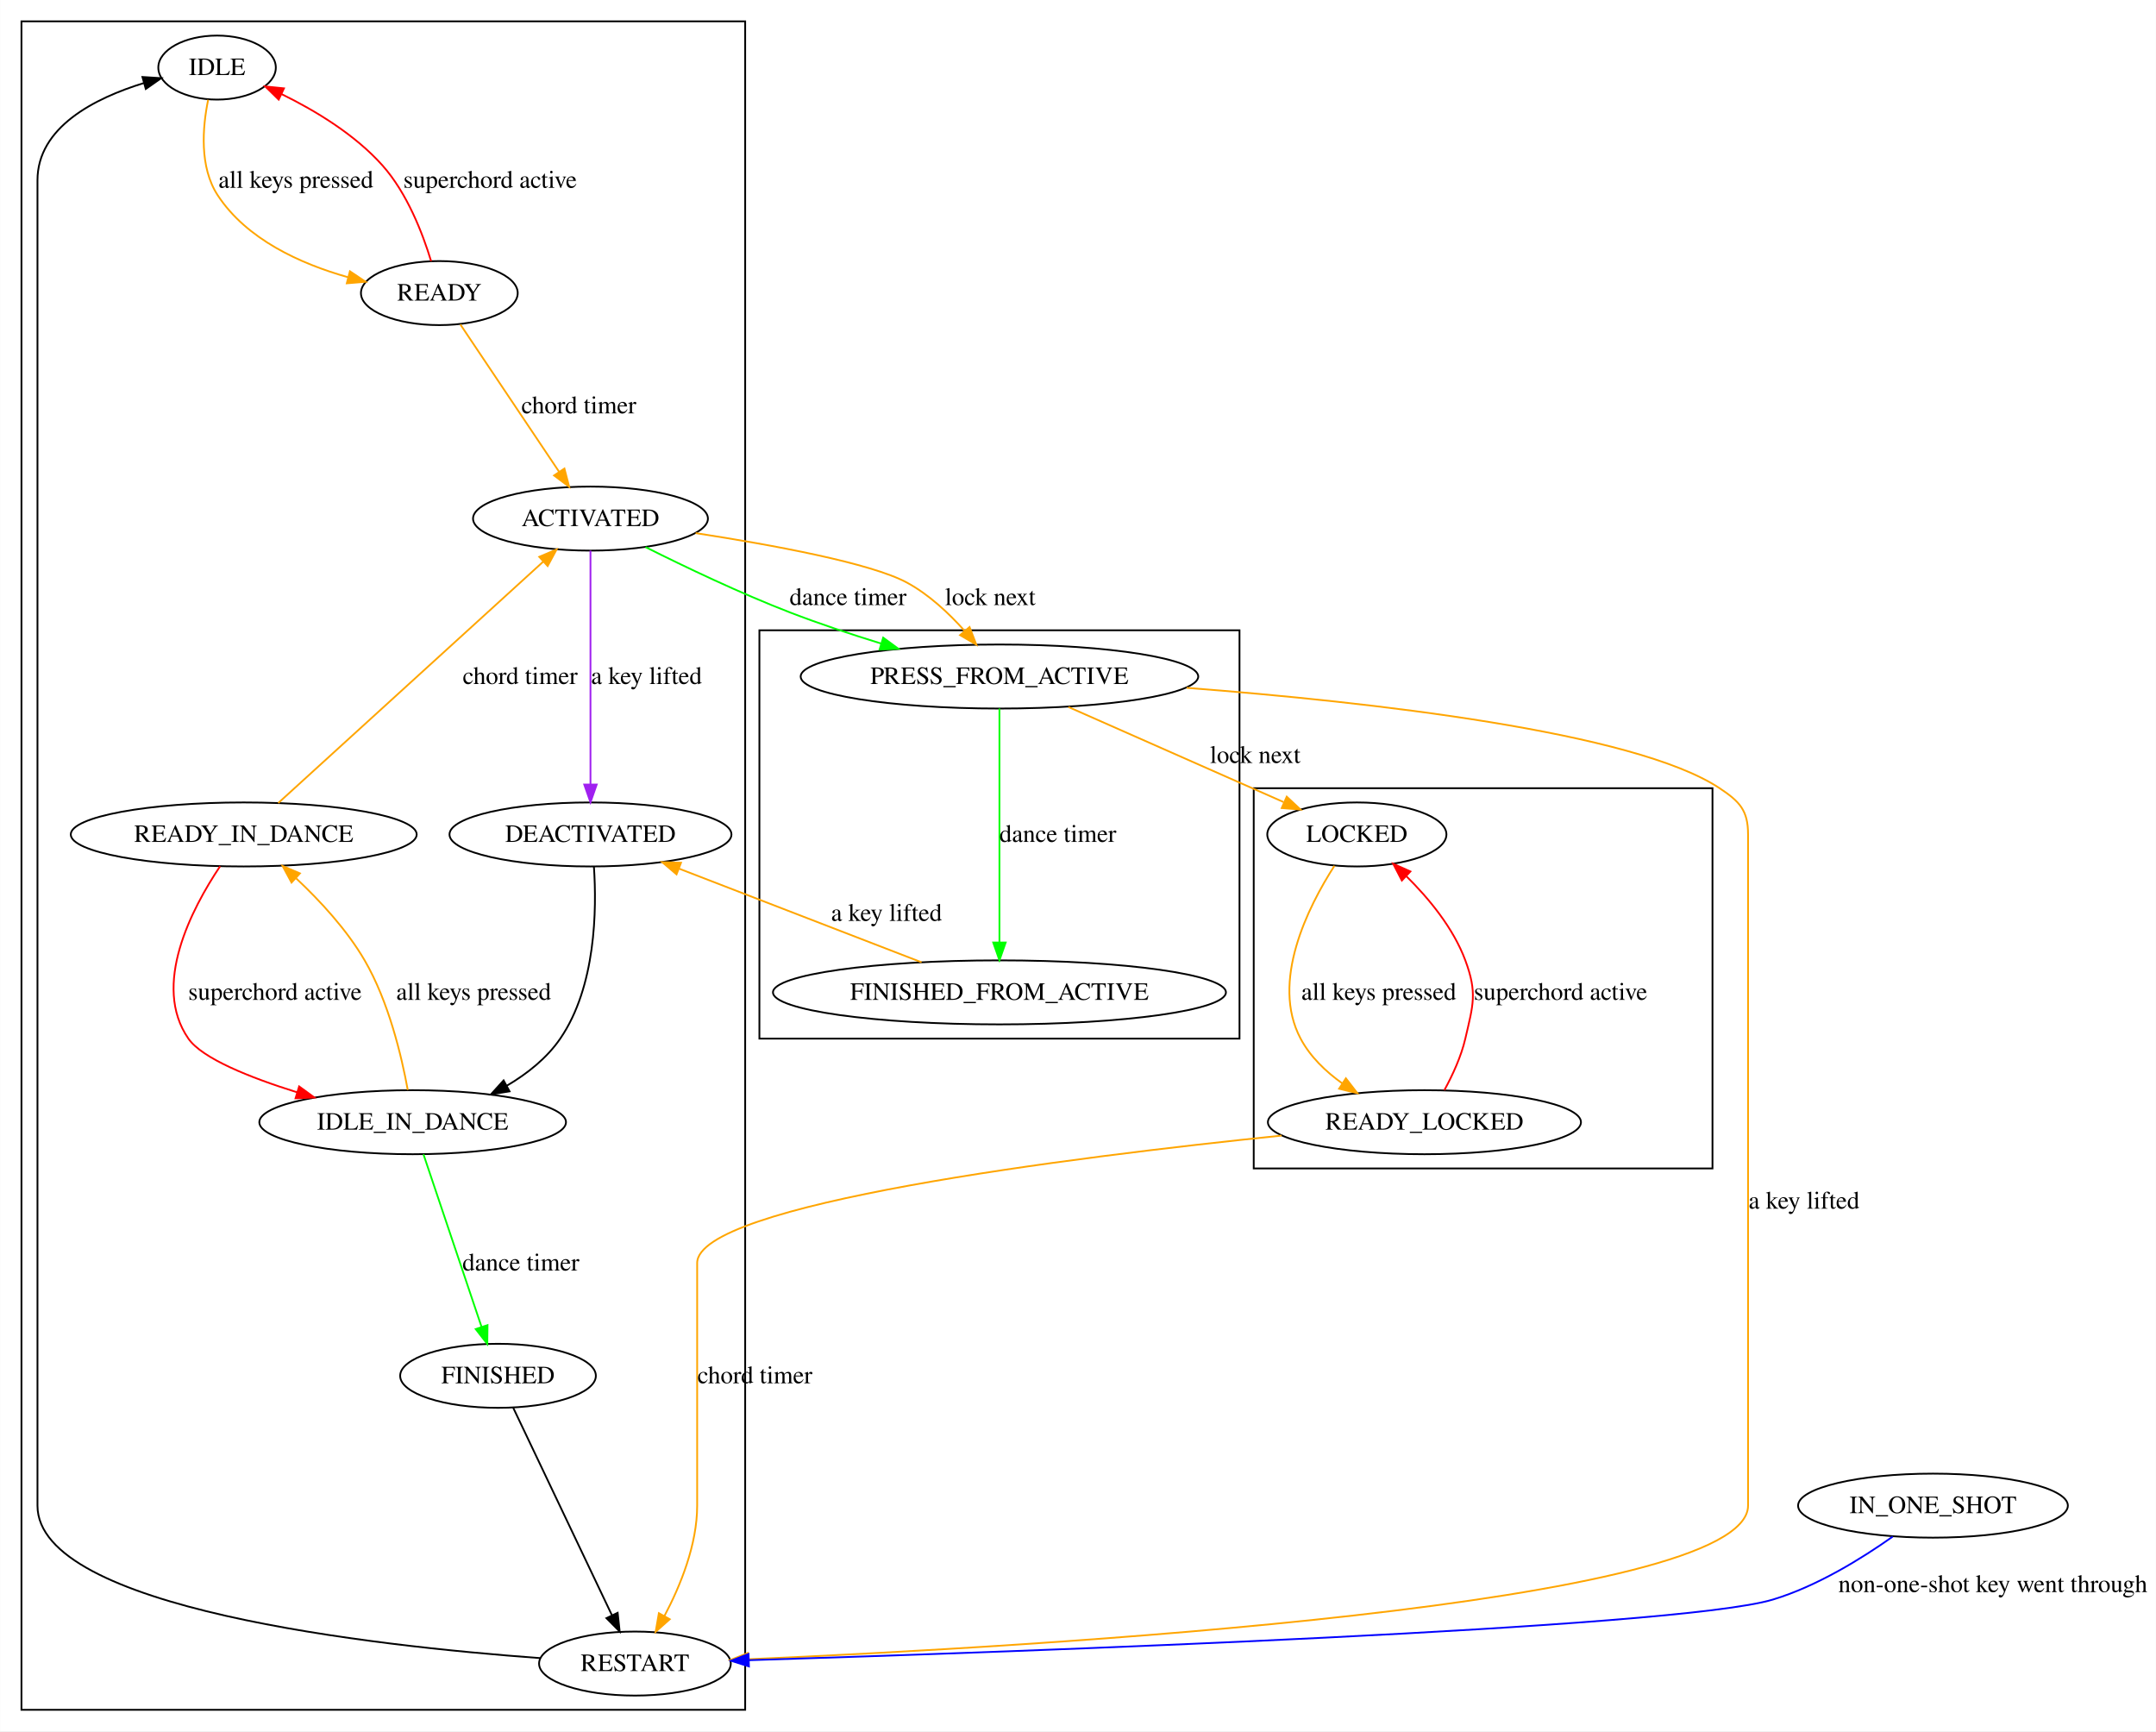
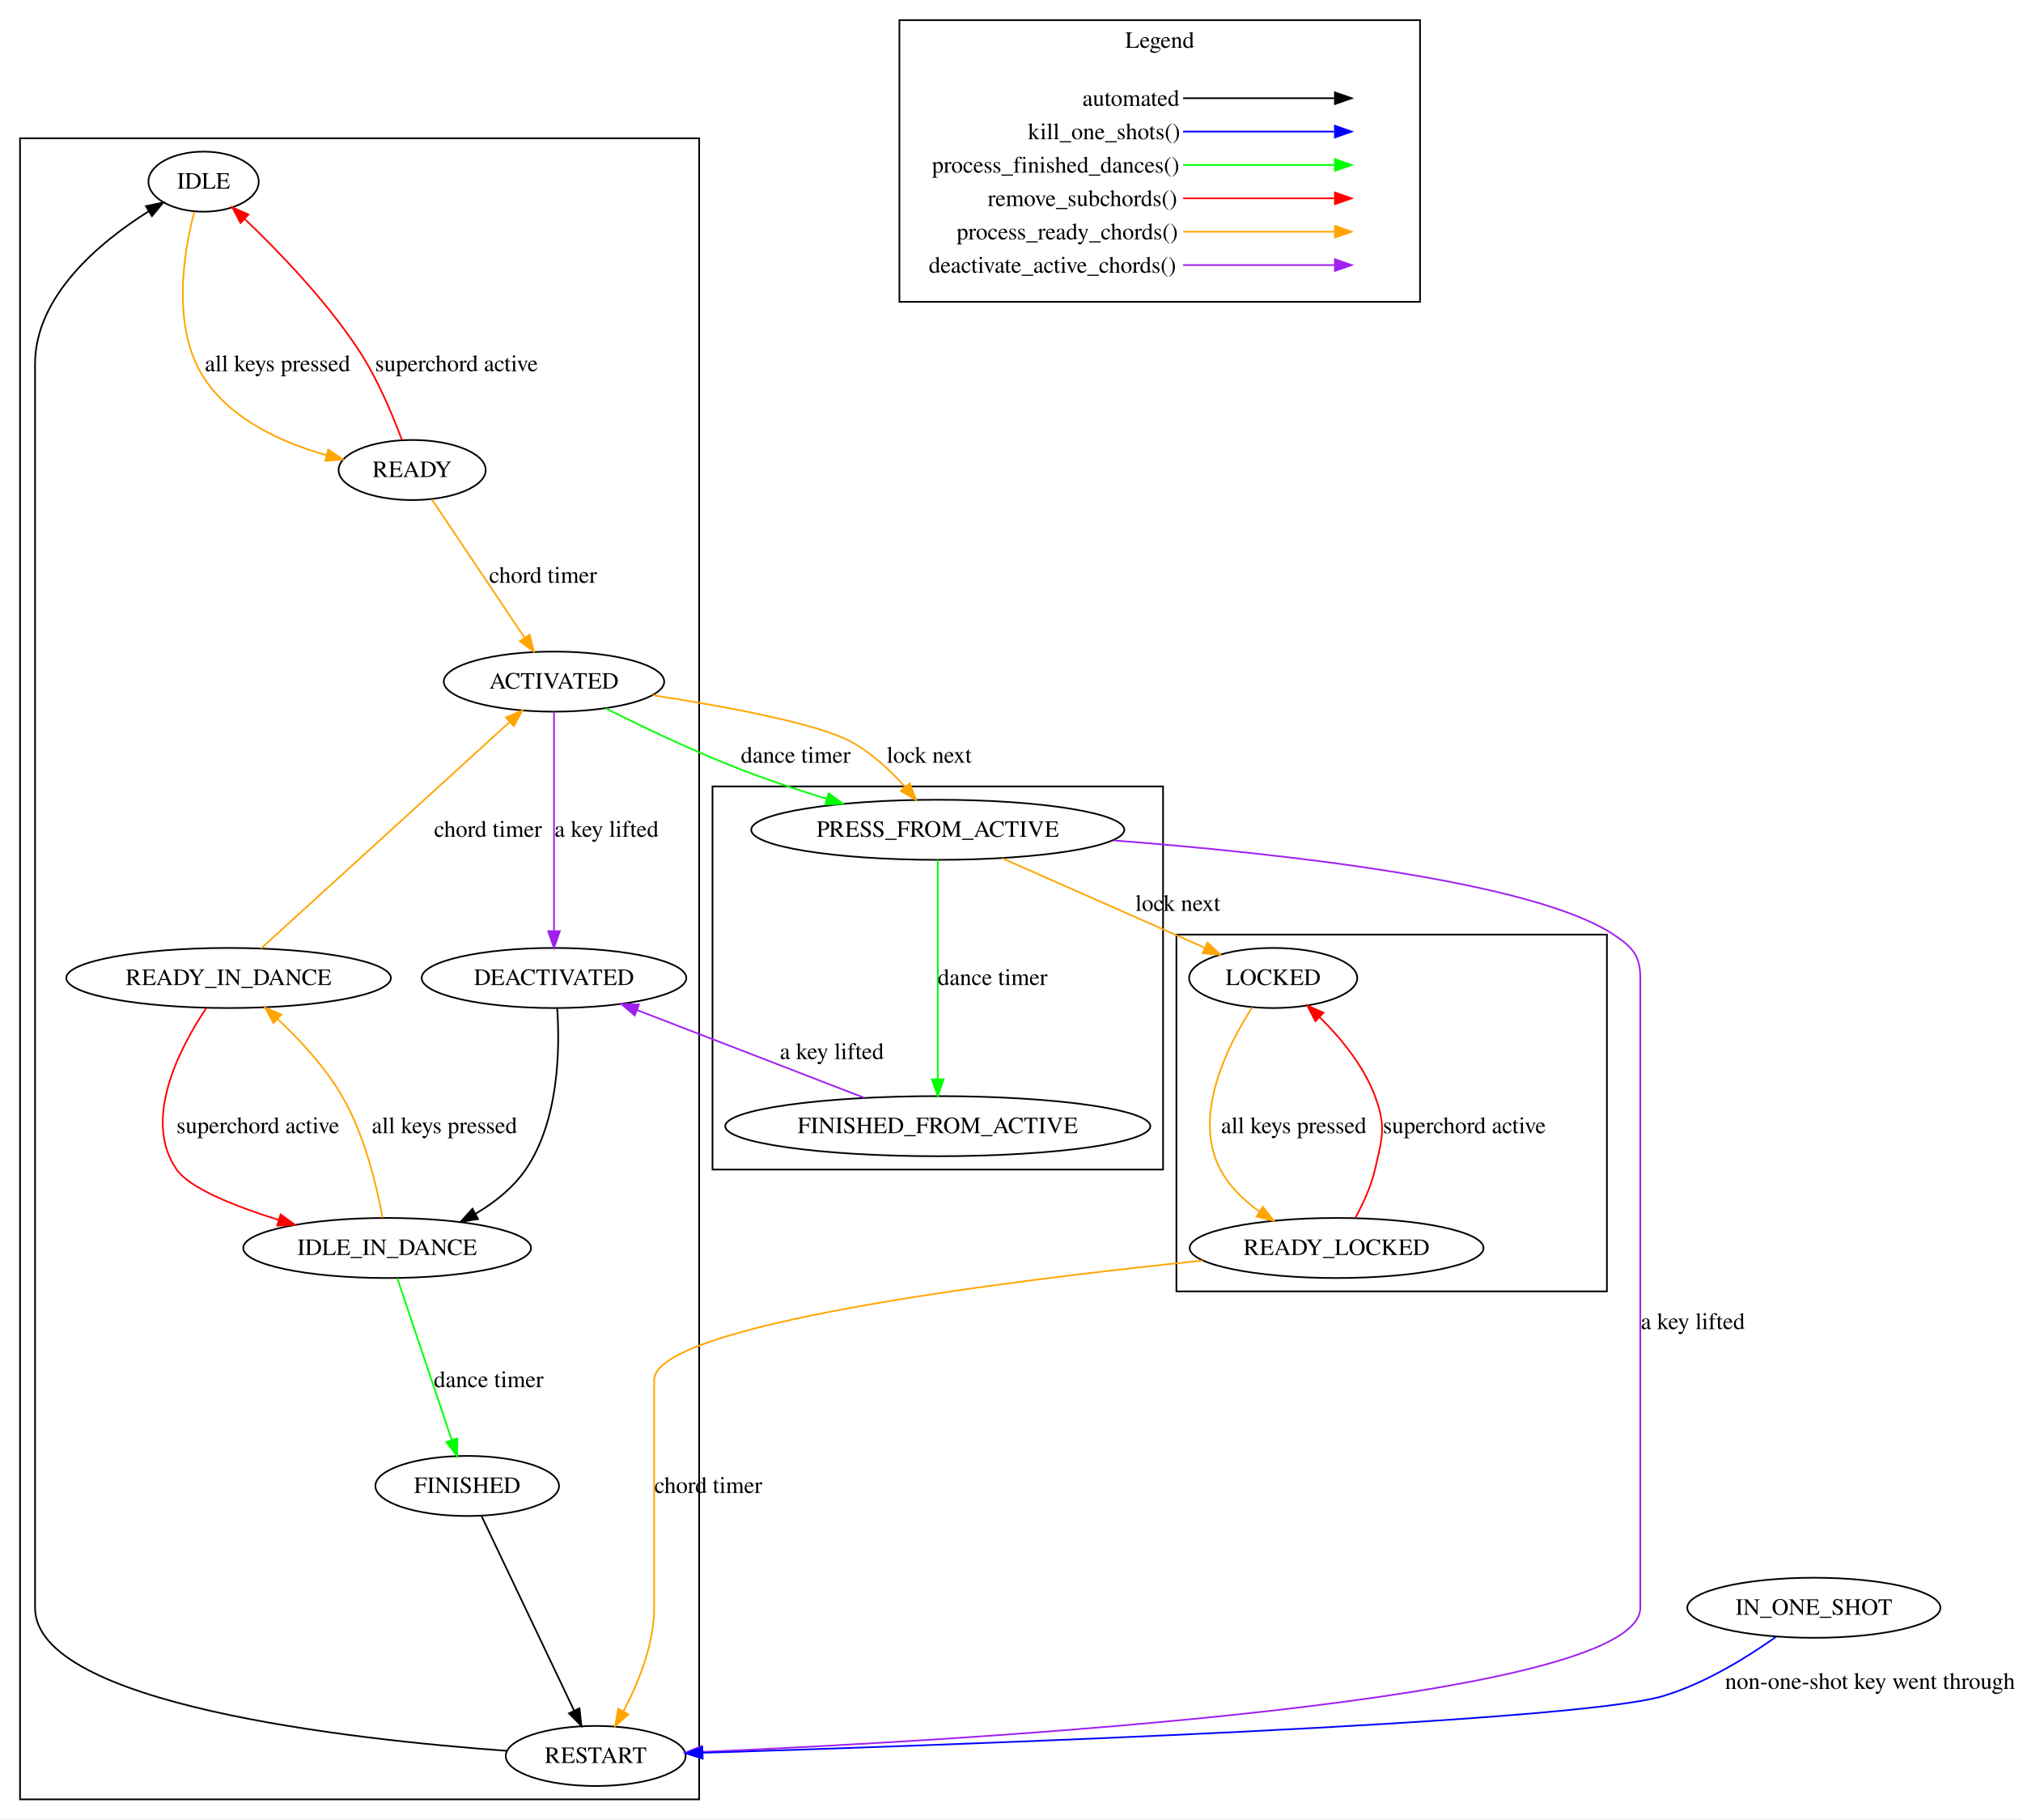
- <svg xmlns="http://www.w3.org/2000/svg" width="1212pt" height="973pt" viewBox="0.00 0.00 1212.35 973.40">
-   <g id="graph0" class="graph" transform="scale(1 1) rotate(0) translate(4 969.4)">
-     <polygon fill="#ffffff" stroke="transparent" points="-4,4 -4,-969.4 1208.349,-969.4 1208.349,4 -4,4" />
+ <svg xmlns="http://www.w3.org/2000/svg" width="1212pt" height="1090pt" viewBox="0.00 0.00 1212.35 1090.20">
+   <g id="graph0" class="graph" transform="scale(1 1) rotate(0) translate(4 1086.2)">
+     <polygon fill="#ffffff" stroke="transparent" points="-4,4 -4,-1086.2 1208.349,-1086.2 1208.349,4 -4,4" />
    <g id="clust1" class="cluster">
-       <polygon fill="none" stroke="#000000" points="8,-8 8,-957.4 415,-957.4 415,-8 8,-8" />
+       <polygon fill="none" stroke="#000000" points="8,-8 8,-1003.4 415,-1003.4 415,-8 8,-8" />
    </g>
    <g id="clust3" class="cluster">
      <polygon fill="none" stroke="#000000" points="423,-385.4 423,-615 693,-615 693,-385.4 423,-385.4" />
    </g>
    <g id="clust4" class="cluster">
      <polygon fill="none" stroke="#000000" points="701,-312.4 701,-526.2 959,-526.2 959,-312.4 701,-312.4" />
    </g>
+     <g id="clust5" class="cluster">
+       <polygon fill="none" stroke="#000000" points="535,-905.4 535,-1074.2 847,-1074.2 847,-905.4 535,-905.4" />
+       <text text-anchor="middle" x="691" y="-1057.6" font-family="Times,serif" font-size="14.00" fill="#000000">Legend</text>
+     </g>
    <g id="node1" class="node">
-       <ellipse fill="none" stroke="#000000" cx="118" cy="-931.4" rx="33.043" ry="18" />
-       <text text-anchor="middle" x="118" y="-927.2" font-family="Times,serif" font-size="14.00" fill="#000000">IDLE</text>
+       <ellipse fill="none" stroke="#000000" cx="118" cy="-977.4" rx="33.043" ry="18" />
+       <text text-anchor="middle" x="118" y="-973.2" font-family="Times,serif" font-size="14.00" fill="#000000">IDLE</text>
    </g>
    <g id="node2" class="node">
      <ellipse fill="none" stroke="#000000" cx="243" cy="-804.6" rx="44.081" ry="18" />
      <text text-anchor="middle" x="243" y="-800.4" font-family="Times,serif" font-size="14.00" fill="#000000">READY</text>
    </g>
    <g id="edge12" class="edge">
-       <path fill="none" stroke="#ffa500" d="M112.99,-913.325C109.798,-897.788 107.98,-875.447 118.366,-859.6 134.632,-834.78 164.893,-821.078 191.523,-813.557" />
-       <polygon fill="#ffa500" stroke="#ffa500" points="192.713,-816.865 201.514,-810.967 190.956,-810.089 192.713,-816.865" />
+       <path fill="none" stroke="#ffa500" d="M112.423,-959.325C105.963,-934.612 98.553,-889.896 118.366,-859.6 134.608,-834.764 164.868,-821.061 191.504,-813.545" />
+       <polygon fill="#ffa500" stroke="#ffa500" points="192.695,-816.852 201.498,-810.956 190.94,-810.075 192.695,-816.852" />
      <text text-anchor="middle" x="162.317" y="-863.8" font-family="Times,serif" font-size="14.00" fill="#000000">all keys pressed</text>
    </g>
    <g id="edge8" class="edge">
-       <path fill="none" stroke="#ff0000" d="M238.375,-822.546C233.61,-838.211 224.893,-860.813 211,-876.4 195.518,-893.77 173.205,-907.22 154.315,-916.471" />
-       <polygon fill="#ff0000" stroke="#ff0000" points="152.652,-913.384 145.084,-920.798 155.624,-919.722 152.652,-913.384" />
-       <text text-anchor="middle" x="271.56" y="-863.8" font-family="Times,serif" font-size="14.00" fill="#000000">superchord active</text>
+       <path fill="none" stroke="#ff0000" d="M236.87,-822.538C231.301,-837.585 222.248,-859.296 211,-876.4 191.373,-906.244 162.857,-935.757 142.584,-955.1" />
+       <polygon fill="#ff0000" stroke="#ff0000" points="140.139,-952.595 135.253,-961.995 144.935,-957.693 140.139,-952.595" />
+       <text text-anchor="middle" x="269.56" y="-863.8" font-family="Times,serif" font-size="14.00" fill="#000000">superchord active</text>
    </g>
    <g id="node3" class="node">
      <ellipse fill="none" stroke="#000000" cx="328" cy="-677.8" rx="66.051" ry="18" />
      <text text-anchor="middle" x="328" y="-673.6" font-family="Times,serif" font-size="14.00" fill="#000000">ACTIVATED</text>
    </g>
    <g id="edge15" class="edge">
      <path fill="none" stroke="#ffa500" d="M254.819,-786.969C269.201,-765.514 293.62,-729.087 310.261,-704.262" />
      <polygon fill="#ffa500" stroke="#ffa500" points="313.346,-705.945 316.007,-695.69 307.532,-702.048 313.346,-705.945" />
      <text text-anchor="middle" x="321.461" y="-737" font-family="Times,serif" font-size="14.00" fill="#000000">chord timer</text>
    </g>
    <g id="node4" class="node">
      <ellipse fill="none" stroke="#000000" cx="328" cy="-500.2" rx="79.292" ry="18" />
      <text text-anchor="middle" x="328" y="-496" font-family="Times,serif" font-size="14.00" fill="#000000">DEACTIVATED</text>
    </g>
    <g id="edge19" class="edge">
      <path fill="none" stroke="#a020f0" d="M328,-659.793C328,-628.812 328,-565.206 328,-528.335" />
      <polygon fill="#a020f0" stroke="#a020f0" points="331.5,-528.254 328,-518.254 324.5,-528.254 331.5,-528.254" />
      <text text-anchor="middle" x="359.488" y="-584.8" font-family="Times,serif" font-size="14.00" fill="#000000">a key lifted</text>
    </g>
    <g id="node9" class="node">
      <ellipse fill="none" stroke="#000000" cx="558" cy="-589" rx="111.797" ry="18" />
      <text text-anchor="middle" x="558" y="-584.8" font-family="Times,serif" font-size="14.00" fill="#000000">PRESS_FROM_ACTIVE</text>
    </g>
    <g id="edge5" class="edge">
      <path fill="none" stroke="#00ff00" d="M358.946,-661.788C381.217,-650.629 412.167,-635.856 440.309,-625 456.64,-618.7 474.572,-612.746 491.406,-607.561" />
      <polygon fill="#00ff00" stroke="#00ff00" points="492.617,-610.851 501.171,-604.6 490.586,-604.153 492.617,-610.851" />
      <text text-anchor="middle" x="472.845" y="-629.2" font-family="Times,serif" font-size="14.00" fill="#000000">dance timer</text>
    </g>
    <g id="edge17" class="edge">
      <path fill="none" stroke="#ffa500" d="M387.14,-669.642C430.712,-662.928 485.761,-652.759 506,-641.8 518.319,-635.129 529.567,-624.58 538.425,-614.659" />
      <polygon fill="#ffa500" stroke="#ffa500" points="541.188,-616.812 544.992,-606.924 535.852,-612.282 541.188,-616.812" />
      <text text-anchor="middle" x="552.855" y="-629.2" font-family="Times,serif" font-size="14.00" fill="#000000">lock next</text>
    </g>
    <g id="node5" class="node">
      <ellipse fill="none" stroke="#000000" cx="228" cy="-338.4" rx="86.237" ry="18" />
      <text text-anchor="middle" x="228" y="-334.2" font-family="Times,serif" font-size="14.00" fill="#000000">IDLE_IN_DANCE</text>
    </g>
    <g id="edge3" class="edge">
      <path fill="none" stroke="#000000" d="M329.934,-482.141C331.573,-457.937 331.06,-414.641 311,-385.4 303.46,-374.41 292.458,-365.684 280.915,-358.886" />
      <polygon fill="#000000" stroke="#000000" points="282.488,-355.758 272.031,-354.057 279.145,-361.908 282.488,-355.758" />
    </g>
    <g id="node6" class="node">
      <ellipse fill="none" stroke="#000000" cx="133" cy="-500.2" rx="97.274" ry="18" />
      <text text-anchor="middle" x="133" y="-496" font-family="Times,serif" font-size="14.00" fill="#000000">READY_IN_DANCE</text>
    </g>
    <g id="edge13" class="edge">
      <path fill="none" stroke="#ffa500" d="M225.246,-356.51C221.759,-375.637 214.506,-406.181 201,-429.4 190.972,-446.641 175.901,-462.915 162.494,-475.503" />
      <polygon fill="#ffa500" stroke="#ffa500" points="159.882,-473.148 154.843,-482.468 164.594,-478.324 159.882,-473.148" />
      <text text-anchor="middle" x="262.317" y="-407.2" font-family="Times,serif" font-size="14.00" fill="#000000">all keys pressed</text>
    </g>
    <g id="node7" class="node">
      <ellipse fill="none" stroke="#000000" cx="276" cy="-195.8" rx="55.032" ry="18" />
      <text text-anchor="middle" x="276" y="-191.6" font-family="Times,serif" font-size="14.00" fill="#000000">FINISHED</text>
    </g>
    <g id="edge6" class="edge">
      <path fill="none" stroke="#00ff00" d="M234.079,-320.34C242.302,-295.91 257.047,-252.107 266.676,-223.501" />
      <polygon fill="#00ff00" stroke="#00ff00" points="270.097,-224.308 269.97,-213.714 263.463,-222.075 270.097,-224.308" />
      <text text-anchor="middle" x="288.845" y="-255" font-family="Times,serif" font-size="14.00" fill="#000000">dance timer</text>
    </g>
    <g id="edge16" class="edge">
      <path fill="none" stroke="#ffa500" d="M152.419,-517.886C187.551,-549.884 261.704,-617.419 301.474,-653.641" />
      <polygon fill="#ffa500" stroke="#ffa500" points="299.197,-656.302 308.947,-660.448 303.911,-651.126 299.197,-656.302" />
      <text text-anchor="middle" x="288.461" y="-584.8" font-family="Times,serif" font-size="14.00" fill="#000000">chord timer</text>
    </g>
    <g id="edge9" class="edge">
      <path fill="none" stroke="#ff0000" d="M119.708,-482.319C103.632,-458.318 81.148,-415.251 101.88,-385.4 109.596,-374.29 136.131,-363.615 162.883,-355.255" />
      <polygon fill="#ff0000" stroke="#ff0000" points="164.155,-358.527 172.714,-352.283 162.129,-351.827 164.155,-358.527" />
      <text text-anchor="middle" x="150.56" y="-407.2" font-family="Times,serif" font-size="14.00" fill="#000000">superchord active</text>
    </g>
    <g id="node8" class="node">
      <ellipse fill="none" stroke="#000000" cx="353" cy="-34" rx="53.91" ry="18" />
      <text text-anchor="middle" x="353" y="-29.8" font-family="Times,serif" font-size="14.00" fill="#000000">RESTART</text>
    </g>
    <g id="edge1" class="edge">
      <path fill="none" stroke="#000000" d="M284.534,-177.866C298.006,-149.559 324.286,-94.336 340.079,-61.15" />
      <polygon fill="#000000" stroke="#000000" points="343.29,-62.548 344.427,-52.014 336.97,-59.54 343.29,-62.548" />
    </g>
    <g id="edge2" class="edge">
-       <path fill="none" stroke="#000000" d="M299.76,-37.069C205.017,-43.998 17,-65.028 17,-122.8 17,-868 17,-868 17,-868 17,-897.817 48.966,-914.15 76.931,-922.735" />
-       <polygon fill="#000000" stroke="#000000" points="76.022,-926.115 86.597,-925.458 77.92,-919.378 76.022,-926.115" />
+       <path fill="none" stroke="#000000" d="M299.76,-37.069C205.017,-43.998 17,-65.028 17,-122.8 17,-868 17,-868 17,-868 17,-908.879 55.541,-941 85.007,-959.584" />
+       <polygon fill="#000000" stroke="#000000" points="83.441,-962.727 93.808,-964.911 87.066,-956.739 83.441,-962.727" />
    </g>
    <g id="edge20" class="edge">
-       <path fill="none" stroke="#ffa500" d="M663.255,-582.644C766.487,-574.669 915.146,-557.998 963,-526.2 974.301,-518.691 979,-513.768 979,-500.2 979,-500.2 979,-500.2 979,-122.8 979,-66.443 576.143,-43.36 416.781,-36.433" />
-       <polygon fill="#ffa500" stroke="#ffa500" points="416.783,-32.93 406.643,-36 416.485,-39.924 416.783,-32.93" />
+       <path fill="none" stroke="#a020f0" d="M663.255,-582.644C766.487,-574.669 915.146,-557.998 963,-526.2 974.301,-518.691 979,-513.768 979,-500.2 979,-500.2 979,-500.2 979,-122.8 979,-66.443 576.143,-43.36 416.781,-36.433" />
+       <polygon fill="#a020f0" stroke="#a020f0" points="416.783,-32.93 406.643,-36 416.485,-39.924 416.783,-32.93" />
      <text text-anchor="middle" x="1010.488" y="-289.8" font-family="Times,serif" font-size="14.00" fill="#000000">a key lifted</text>
    </g>
    <g id="node10" class="node">
      <ellipse fill="none" stroke="#000000" cx="558" cy="-411.4" rx="127.367" ry="18" />
      <text text-anchor="middle" x="558" y="-407.2" font-family="Times,serif" font-size="14.00" fill="#000000">FINISHED_FROM_ACTIVE</text>
    </g>
    <g id="edge7" class="edge">
      <path fill="none" stroke="#00ff00" d="M558,-570.993C558,-540.012 558,-476.406 558,-439.535" />
      <polygon fill="#00ff00" stroke="#00ff00" points="561.5,-439.454 558,-429.454 554.5,-439.454 561.5,-439.454" />
      <text text-anchor="middle" x="590.845" y="-496" font-family="Times,serif" font-size="14.00" fill="#000000">dance timer</text>
    </g>
    <g id="node11" class="node">
      <ellipse fill="none" stroke="#000000" cx="759" cy="-500.2" rx="50.38" ry="18" />
      <text text-anchor="middle" x="759" y="-496" font-family="Times,serif" font-size="14.00" fill="#000000">LOCKED</text>
    </g>
    <g id="edge18" class="edge">
      <path fill="none" stroke="#ffa500" d="M596.755,-571.879C631.478,-556.538 682.258,-534.104 717.73,-518.433" />
      <polygon fill="#ffa500" stroke="#ffa500" points="719.571,-521.446 727.303,-514.203 716.742,-515.043 719.571,-521.446" />
      <text text-anchor="middle" x="701.855" y="-540.4" font-family="Times,serif" font-size="14.00" fill="#000000">lock next</text>
    </g>
    <g id="edge21" class="edge">
-       <path fill="none" stroke="#ffa500" d="M514.191,-428.314C475.264,-443.343 418.399,-465.298 377.768,-480.985" />
-       <polygon fill="#ffa500" stroke="#ffa500" points="376.394,-477.764 368.326,-484.631 378.916,-484.294 376.394,-477.764" />
+       <path fill="none" stroke="#a020f0" d="M514.191,-428.314C475.264,-443.343 418.399,-465.298 377.768,-480.985" />
+       <polygon fill="#a020f0" stroke="#a020f0" points="376.394,-477.764 368.326,-484.631 378.916,-484.294 376.394,-477.764" />
      <text text-anchor="middle" x="494.488" y="-451.6" font-family="Times,serif" font-size="14.00" fill="#000000">a key lifted</text>
    </g>
    <g id="node12" class="node">
      <ellipse fill="none" stroke="#000000" cx="797" cy="-338.4" rx="88.044" ry="18" />
      <text text-anchor="middle" x="797" y="-334.2" font-family="Times,serif" font-size="14.00" fill="#000000">READY_LOCKED</text>
    </g>
    <g id="edge11" class="edge">
      <path fill="none" stroke="#ffa500" d="M746.404,-482.589C731.404,-459.262 710.386,-417.346 727.366,-385.4 732.766,-375.24 741.451,-366.878 750.883,-360.171" />
      <polygon fill="#ffa500" stroke="#ffa500" points="752.824,-363.084 759.301,-354.7 749.009,-357.215 752.824,-363.084" />
      <text text-anchor="middle" x="771.317" y="-407.2" font-family="Times,serif" font-size="14.00" fill="#000000">all keys pressed</text>
    </g>
    <g id="edge14" class="edge">
      <path fill="none" stroke="#ffa500" d="M716.683,-330.875C597.571,-318.614 388,-292.334 388,-259.2 388,-259.2 388,-259.2 388,-122.8 388,-100.849 378.628,-77.838 369.584,-60.742" />
      <polygon fill="#ffa500" stroke="#ffa500" points="372.58,-58.928 364.654,-51.897 366.465,-62.336 372.58,-58.928" />
      <text text-anchor="middle" x="420.461" y="-191.6" font-family="Times,serif" font-size="14.00" fill="#000000">chord timer</text>
    </g>
    <g id="edge10" class="edge">
      <path fill="none" stroke="#ff0000" d="M808.223,-356.427C812.847,-364.887 817.664,-375.311 820,-385.4 824.412,-404.452 826.808,-411.068 820,-429.4 813.248,-447.582 799.501,-464.221 786.764,-476.794" />
      <polygon fill="#ff0000" stroke="#ff0000" points="784.31,-474.297 779.442,-483.707 789.116,-479.387 784.31,-474.297" />
      <text text-anchor="middle" x="873.56" y="-407.2" font-family="Times,serif" font-size="14.00" fill="#000000">superchord active</text>
    </g>
    <g id="node13" class="node">
      <ellipse fill="none" stroke="#000000" cx="1083" cy="-122.8" rx="75.864" ry="18" />
      <text text-anchor="middle" x="1083" y="-118.6" font-family="Times,serif" font-size="14.00" fill="#000000">IN_ONE_SHOT</text>
    </g>
    <g id="edge4" class="edge">
      <path fill="none" stroke="#0000ff" d="M1060.369,-105.398C1042.975,-93.088 1017.798,-77.491 993,-70 938.945,-53.671 568.322,-40.605 417.07,-35.893" />
      <polygon fill="#0000ff" stroke="#0000ff" points="417.102,-32.392 406.998,-35.581 416.885,-39.389 417.102,-32.392" />
      <text text-anchor="middle" x="1116.674" y="-74.2" font-family="Times,serif" font-size="14.00" fill="#000000">non-one-shot key went through</text>
    </g>
+     <g id="node14" class="node">
+       <text text-anchor="start" x="644.684" y="-1022.8" font-family="Times,serif" font-size="14.00" fill="#000000">automated</text>
+       <text text-anchor="start" x="612.013" y="-1002.8" font-family="Times,serif" font-size="14.00" fill="#000000">kill_one_shots()</text>
+       <text text-anchor="start" x="554.51" y="-982.8" font-family="Times,serif" font-size="14.00" fill="#000000">process_finished_dances()</text>
+       <text text-anchor="start" x="587.934" y="-962.8" font-family="Times,serif" font-size="14.00" fill="#000000">remove_subchords()</text>
+       <text text-anchor="start" x="569.29" y="-942.8" font-family="Times,serif" font-size="14.00" fill="#000000">process_ready_chords()</text>
+       <text text-anchor="start" x="552.595" y="-922.8" font-family="Times,serif" font-size="14.00" fill="#000000">deactivate_active_chords()</text>
+     </g>
+     <g id="node15" class="node">
+       <text text-anchor="start" x="807.92" y="-1022.8" font-family="Times,serif" font-size="14.00" fill="#000000"> </text>
+       <text text-anchor="start" x="807.92" y="-1002.8" font-family="Times,serif" font-size="14.00" fill="#000000"> </text>
+       <text text-anchor="start" x="807.92" y="-982.8" font-family="Times,serif" font-size="14.00" fill="#000000"> </text>
+       <text text-anchor="start" x="807.92" y="-962.8" font-family="Times,serif" font-size="14.00" fill="#000000"> </text>
+       <text text-anchor="start" x="807.92" y="-942.8" font-family="Times,serif" font-size="14.00" fill="#000000"> </text>
+       <text text-anchor="start" x="807.92" y="-922.8" font-family="Times,serif" font-size="14.00" fill="#000000"> </text>
+     </g>
+     <g id="edge22" class="edge">
+       <path fill="none" stroke="#000000" d="M705,-1027.4C746.207,-1027.4 759.043,-1027.4 795.596,-1027.4" />
+       <polygon fill="#000000" stroke="#000000" points="796,-1030.9 806,-1027.4 796,-1023.9 796,-1030.9" />
+     </g>
+     <g id="edge23" class="edge">
+       <path fill="none" stroke="#0000ff" d="M705,-1007.4C746.207,-1007.4 759.043,-1007.4 795.596,-1007.4" />
+       <polygon fill="#0000ff" stroke="#0000ff" points="796,-1010.9 806,-1007.4 796,-1003.9 796,-1010.9" />
+     </g>
+     <g id="edge24" class="edge">
+       <path fill="none" stroke="#00ff00" d="M705,-987.4C746.207,-987.4 759.043,-987.4 795.596,-987.4" />
+       <polygon fill="#00ff00" stroke="#00ff00" points="796,-990.9 806,-987.4 796,-983.9 796,-990.9" />
+     </g>
+     <g id="edge25" class="edge">
+       <path fill="none" stroke="#ff0000" d="M705,-967.4C746.207,-967.4 759.043,-967.4 795.596,-967.4" />
+       <polygon fill="#ff0000" stroke="#ff0000" points="796,-970.9 806,-967.4 796,-963.9 796,-970.9" />
+     </g>
+     <g id="edge26" class="edge">
+       <path fill="none" stroke="#ffa500" d="M705,-947.4C746.207,-947.4 759.043,-947.4 795.596,-947.4" />
+       <polygon fill="#ffa500" stroke="#ffa500" points="796,-950.9 806,-947.4 796,-943.9 796,-950.9" />
+     </g>
+     <g id="edge27" class="edge">
+       <path fill="none" stroke="#a020f0" d="M705,-927.4C746.207,-927.4 759.043,-927.4 795.596,-927.4" />
+       <polygon fill="#a020f0" stroke="#a020f0" points="796,-930.9 806,-927.4 796,-923.9 796,-930.9" />
+     </g>
  </g>
</svg>
